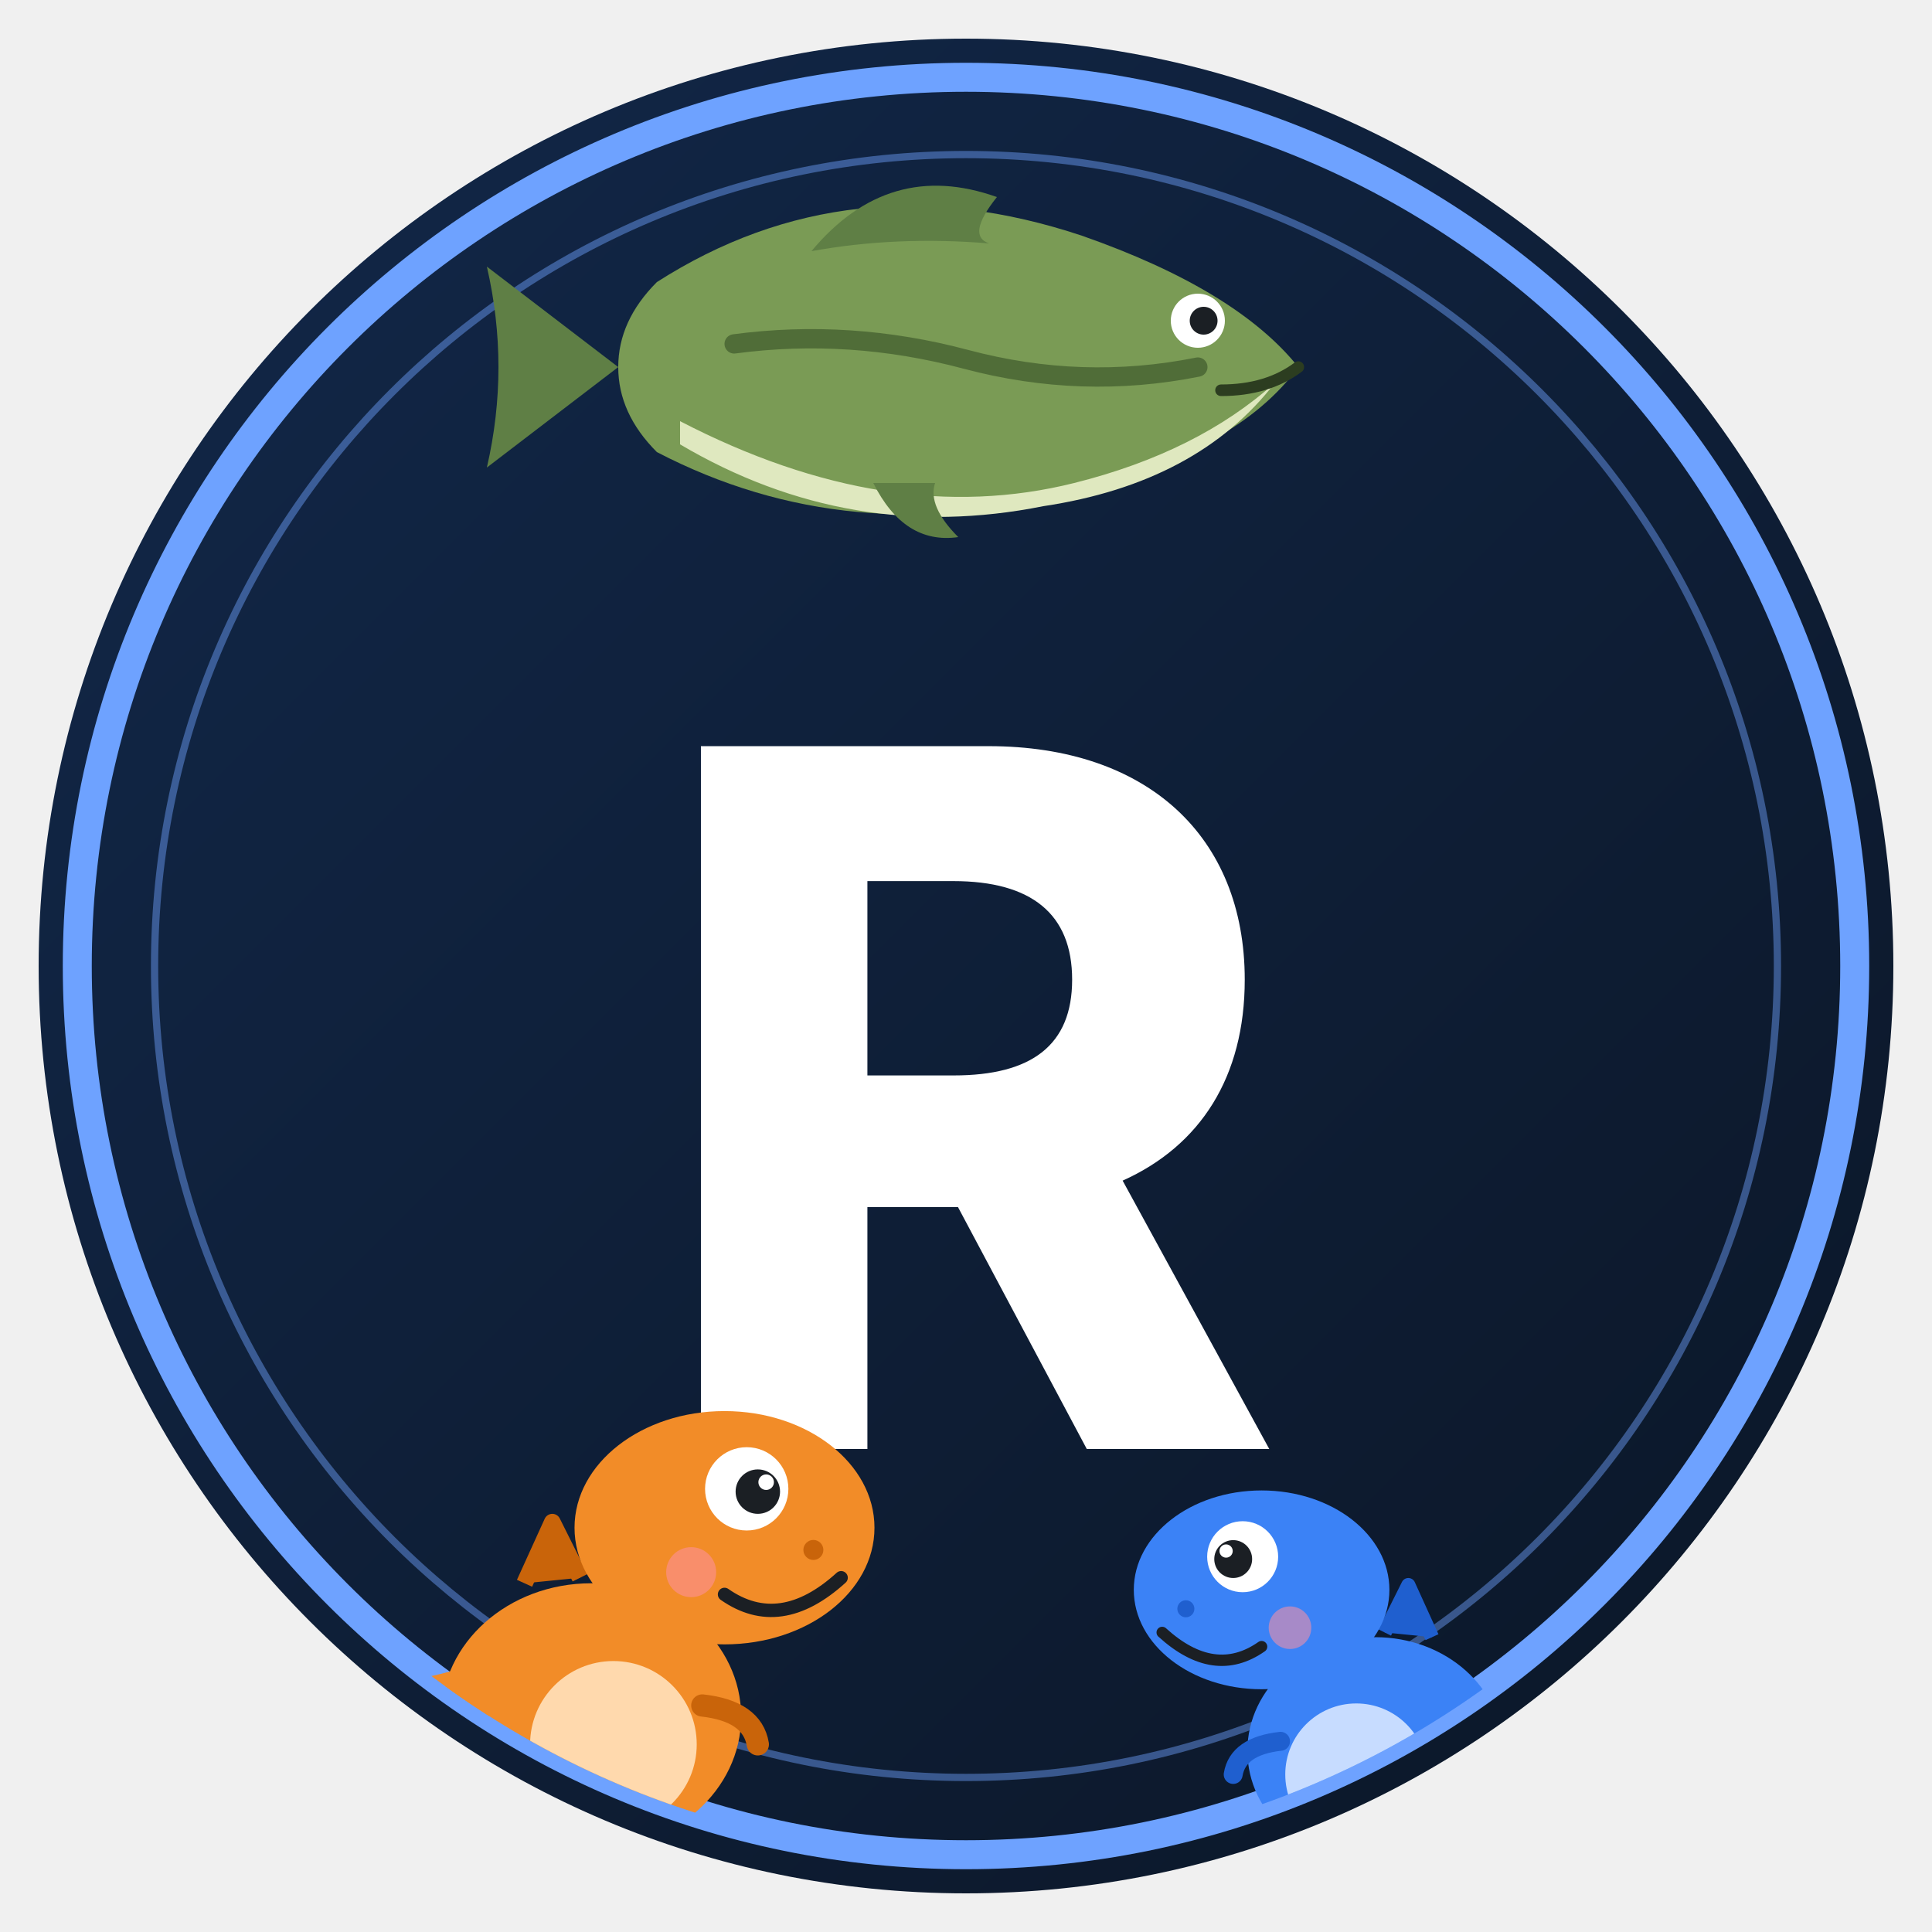
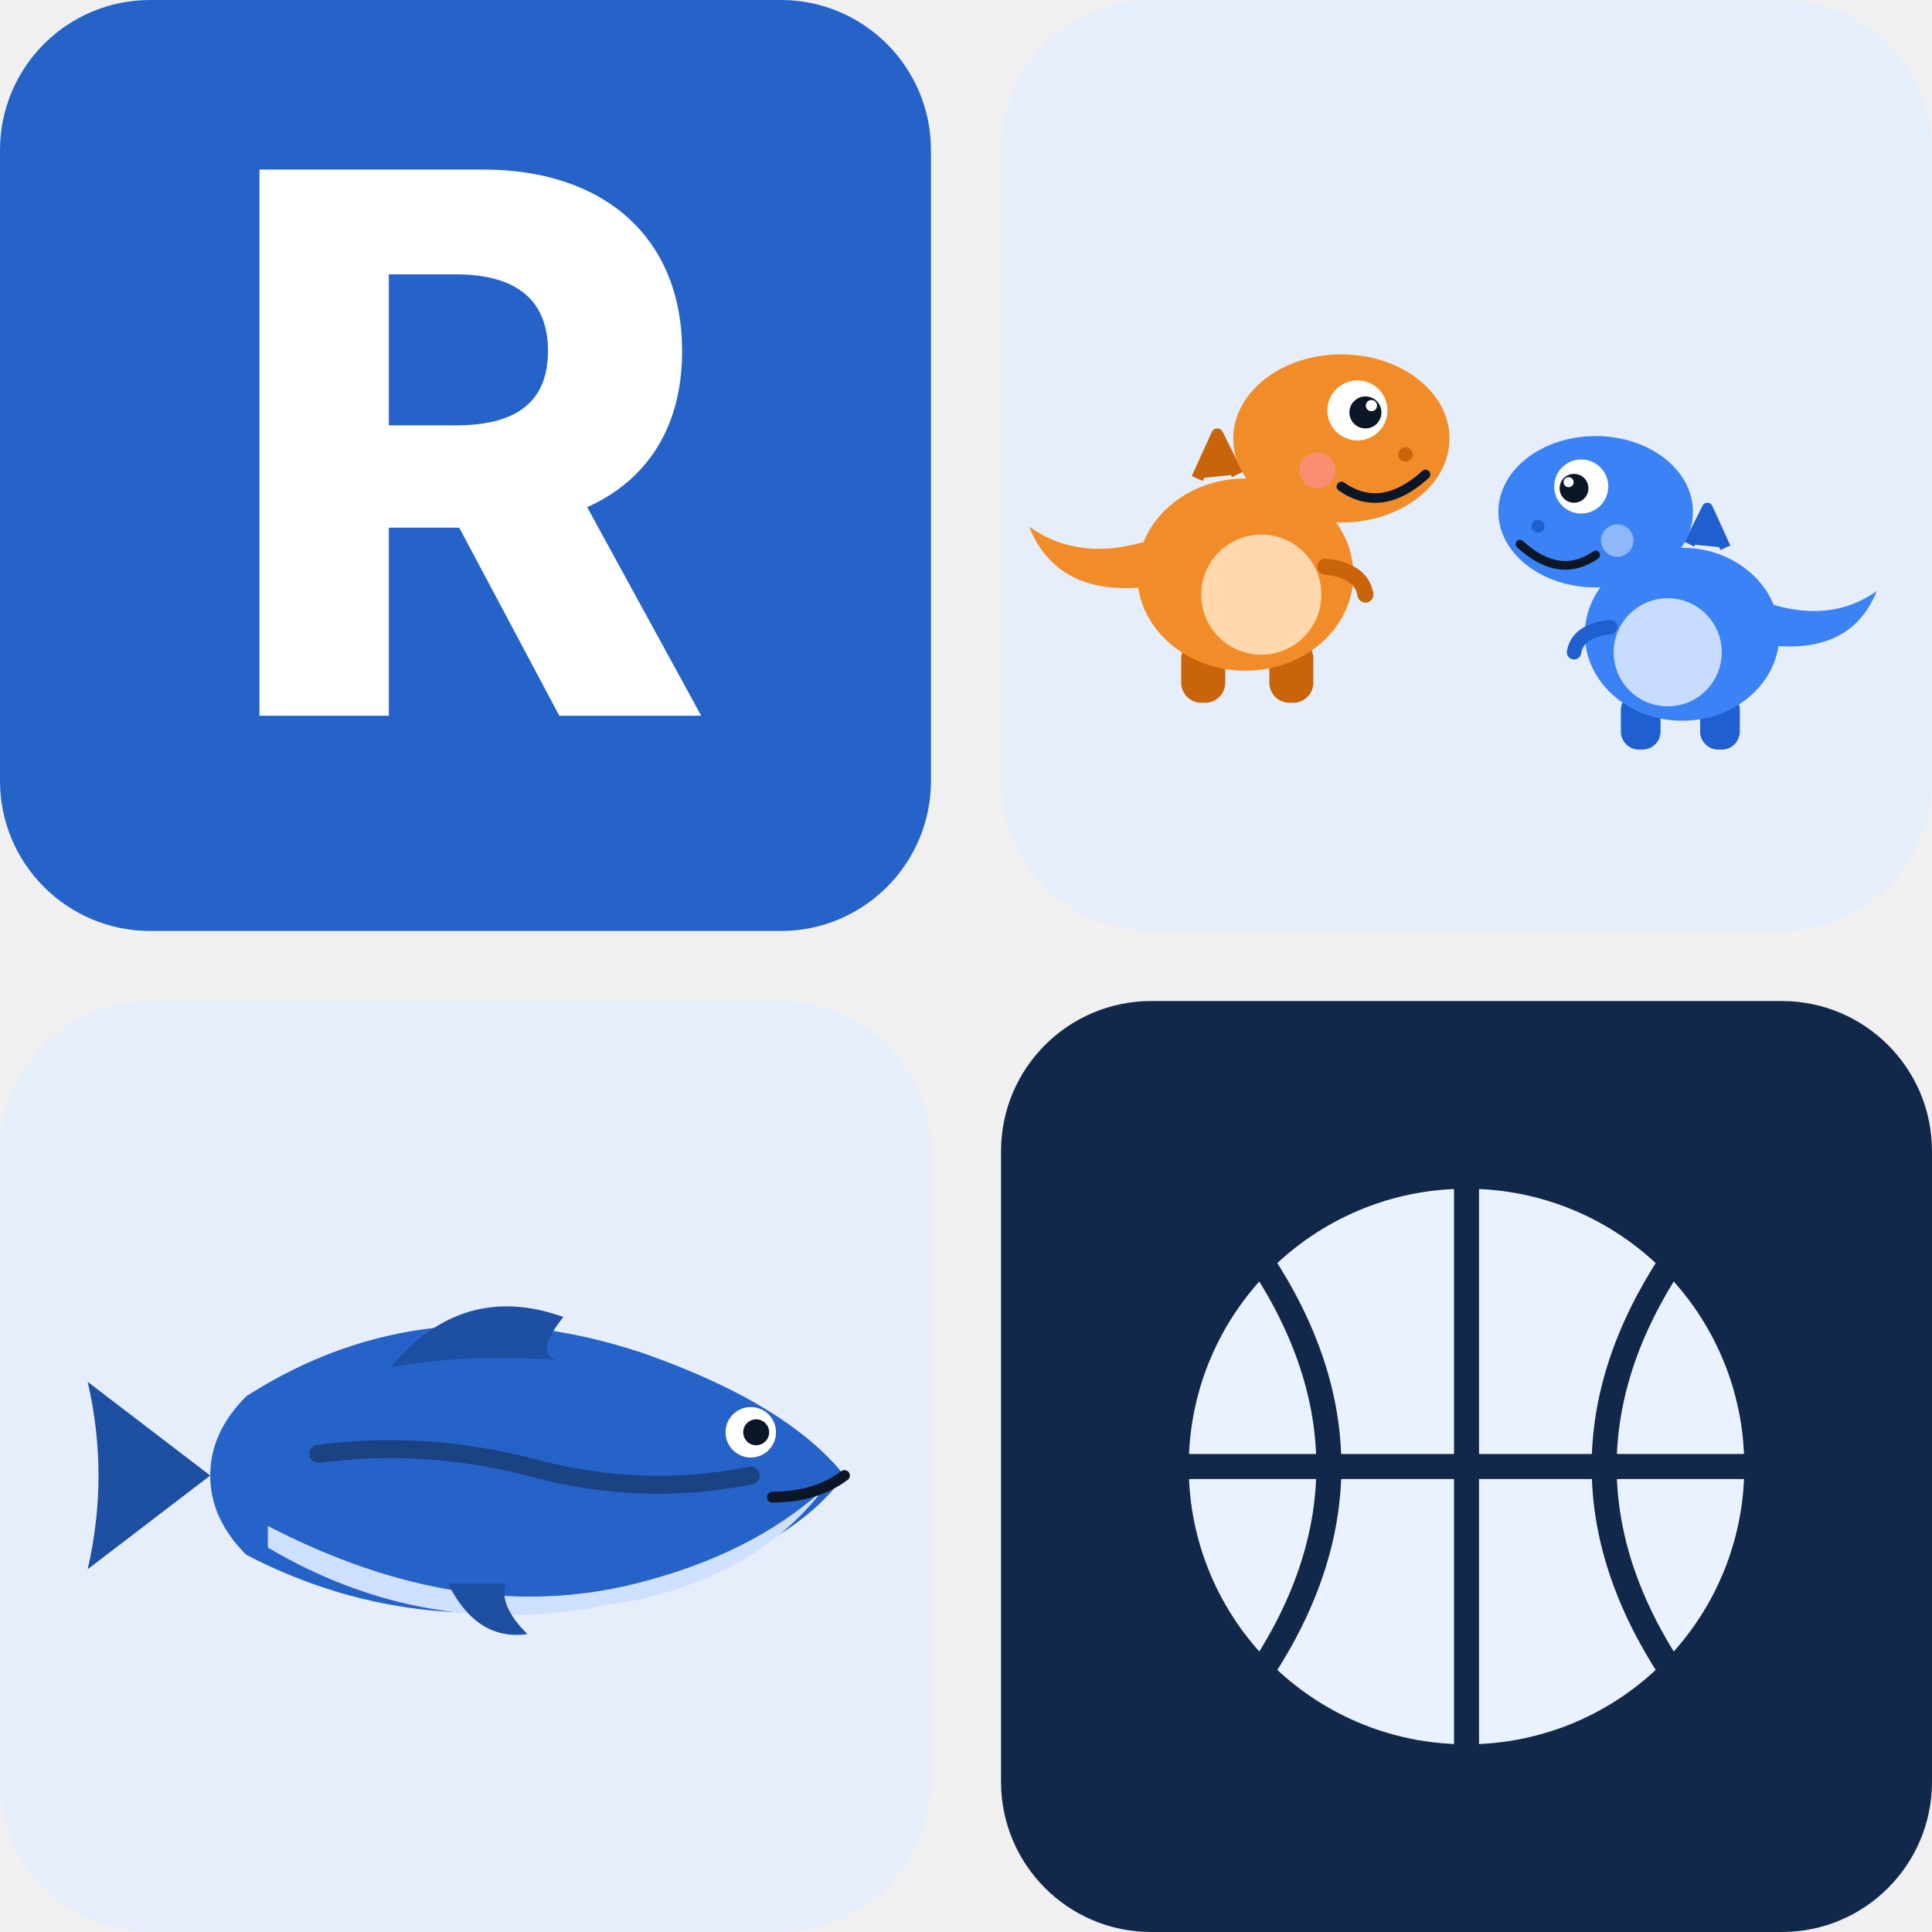
- <svg xmlns="http://www.w3.org/2000/svg" viewBox="0 0 400 400">
-   <defs>
-     <linearGradient id="bg" x1="0" y1="0" x2="1" y2="1">
-       <stop offset="0" stop-color="#12284a" />
-       <stop offset="1" stop-color="#0b1626" />
-     </linearGradient>
-     <clipPath id="clip">
-       <circle cx="200" cy="200" r="184" />
-     </clipPath>
-   </defs>
-   <circle cx="200" cy="200" r="192" fill="url(#bg)" />
-   <circle cx="200" cy="200" r="184" fill="none" stroke="#6ea2ff" stroke-width="6" />
-   <circle cx="200" cy="200" r="168" fill="none" stroke="#6ea2ff" stroke-width="1.5" opacity=".45" />
-   <text x="200" y="300" text-anchor="middle" font-family="Inter, Arial, sans-serif" font-weight="800" font-size="200" fill="#ffffff" letter-spacing="-6">R</text>
-   <g transform="translate(128,44) scale(0.8)">
+ <svg xmlns="http://www.w3.org/2000/svg" viewBox="0 0 386 386">
+   <rect x="0" y="0" width="186" height="186" rx="30" fill="#2563c9" />
+   <rect x="200" y="0" width="186" height="186" rx="30" fill="#e6eefb" />
+   <rect x="0" y="200" width="186" height="186" rx="30" fill="#e6eefb" />
+   <rect x="200" y="200" width="186" height="186" rx="30" fill="#12284a" />
+   <text x="93.0" y="143.0" text-anchor="middle" font-family="Inter, Arial, sans-serif" font-weight="800" font-size="150" fill="#ffffff">R</text>
+   <g transform="translate(204,54) scale(0.8)">
    <g>
-       <path d="M0 40 L-34 14 Q-28 40 -34 66 Z" fill="#5f7f45" />
-       <path d="M10 18 Q60 -14 120 6 Q160 20 176 40 Q160 62 118 72 Q60 88 10 62 Q0 52 0 40 Q0 28 10 18 Z" fill="#7a9b55" />
-       <path d="M16 54 Q70 82 118 70 Q150 62 170 44 Q150 70 110 76 Q60 86 16 60 Z" fill="#dfe8bf" />
-       <path d="M30 34 Q60 30 90 38 Q120 46 150 40" stroke="#3f5a2c" stroke-width="5" fill="none" stroke-linecap="round" opacity=".7" />
-       <path d="M50 10 Q70 -14 98 -4 Q90 6 96 8 Q72 6 50 10 Z" fill="#5f7f45" />
-       <path d="M176 40 Q168 46 156 46" stroke="#2c3d20" stroke-width="3" fill="none" stroke-linecap="round" />
-       <circle cx="150" cy="28" r="7" fill="#fff" />
-       <circle cx="151.5" cy="28" r="3.6" fill="#1b1f24" />
-       <path d="M66 70 Q74 86 88 84 Q80 76 82 70 Z" fill="#5f7f45" />
+       <path d="M38 78 Q10 84 2 64 Q16 74 36 66 Z" fill="#f28c28" />
+       <path d="M44 52 l5-11 5 10 M55 47 l5-11 5 10 M66 45 l5-11 4 11" fill="#c9640a" stroke="#c9640a" stroke-width="3" stroke-linejoin="round" />
+       <rect x="40" y="92" width="11" height="16" rx="5" fill="#c9640a" />
+       <rect x="62" y="92" width="11" height="16" rx="5" fill="#c9640a" />
+       <ellipse cx="56" cy="76" rx="27" ry="24" fill="#f28c28" />
+       <ellipse cx="60" cy="81" rx="15" ry="15" fill="#ffd9ad" />
+       <path d="M76 74 q9 1 10 7" stroke="#c9640a" stroke-width="4" fill="none" stroke-linecap="round" />
+       <ellipse cx="80" cy="42" rx="27" ry="21" fill="#f28c28" />
+       <circle cx="96" cy="46" r="1.8" fill="#c9640a" />
+       <circle cx="74" cy="50" r="4.5" fill="#ff8fa3" opacity=".6" />
+       <circle cx="84" cy="35" r="7.5" fill="#fff" />
+       <circle cx="86" cy="35.5" r="4" fill="#0b1626" />
+       <circle cx="87.5" cy="33.8" r="1.4" fill="#fff" />
+       <path d="M80 54 q10 7 21-3" stroke="#0b1626" stroke-width="2.4" fill="none" stroke-linecap="round" />
    </g>
  </g>
-   <g clip-path="url(#clip)">
-     <g transform="translate(58,268) scale(1.15)">
-       <g>
-         <path d="M38 78 Q10 84 2 64 Q16 74 36 66 Z" fill="#f28c28" />
-         <path d="M44 52 l5-11 5 10 M55 47 l5-11 5 10 M66 45 l5-11 4 11" fill="#c9640a" stroke="#c9640a" stroke-width="3" stroke-linejoin="round" />
-         <rect x="40" y="92" width="11" height="16" rx="5" fill="#c9640a" />
-         <rect x="62" y="92" width="11" height="16" rx="5" fill="#c9640a" />
-         <ellipse cx="56" cy="76" rx="27" ry="24" fill="#f28c28" />
-         <ellipse cx="60" cy="81" rx="15" ry="15" fill="#ffd9ad" />
-         <path d="M76 74 q9 1 10 7" stroke="#c9640a" stroke-width="4" fill="none" stroke-linecap="round" />
-         <ellipse cx="80" cy="42" rx="27" ry="21" fill="#f28c28" />
-         <circle cx="96" cy="46" r="1.8" fill="#c9640a" />
-         <circle cx="74" cy="50" r="4.5" fill="#ff8fa3" opacity=".55" />
-         <circle cx="84" cy="35" r="7.5" fill="#fff" />
-         <circle cx="86" cy="35.5" r="4" fill="#1b1f24" />
-         <circle cx="87.5" cy="33.8" r="1.4" fill="#fff" />
-         <path d="M80 54 q10 7 21-3" stroke="#1b1f24" stroke-width="2.4" fill="none" stroke-linecap="round" />
-       </g>
+   <g transform="translate(290,72) scale(0.72)">
+     <g transform="translate(120,0) scale(-1,1)">
+       <path d="M38 78 Q10 84 2 64 Q16 74 36 66 Z" fill="#3b82f6" />
+       <path d="M44 52 l5-11 5 10 M55 47 l5-11 5 10 M66 45 l5-11 4 11" fill="#1f5fcf" stroke="#1f5fcf" stroke-width="3" stroke-linejoin="round" />
+       <rect x="40" y="92" width="11" height="16" rx="5" fill="#1f5fcf" />
+       <rect x="62" y="92" width="11" height="16" rx="5" fill="#1f5fcf" />
+       <ellipse cx="56" cy="76" rx="27" ry="24" fill="#3b82f6" />
+       <ellipse cx="60" cy="81" rx="15" ry="15" fill="#c7dcff" />
+       <path d="M76 74 q9 1 10 7" stroke="#1f5fcf" stroke-width="4" fill="none" stroke-linecap="round" />
+       <ellipse cx="80" cy="42" rx="27" ry="21" fill="#3b82f6" />
+       <circle cx="96" cy="46" r="1.8" fill="#1f5fcf" />
+       <circle cx="74" cy="50" r="4.5" fill="#c7dcff" opacity=".6" />
+       <circle cx="84" cy="35" r="7.5" fill="#fff" />
+       <circle cx="86" cy="35.5" r="4" fill="#0b1626" />
+       <circle cx="87.5" cy="33.8" r="1.4" fill="#fff" />
+       <path d="M80 54 q10 7 21-3" stroke="#0b1626" stroke-width="2.4" fill="none" stroke-linecap="round" />
    </g>
-     <g transform="translate(222,288) scale(0.98)">
-       <g transform="translate(120,0) scale(-1,1)">
-         <path d="M38 78 Q10 84 2 64 Q16 74 36 66 Z" fill="#3b82f6" />
-         <path d="M44 52 l5-11 5 10 M55 47 l5-11 5 10 M66 45 l5-11 4 11" fill="#1f5fcf" stroke="#1f5fcf" stroke-width="3" stroke-linejoin="round" />
-         <rect x="40" y="92" width="11" height="16" rx="5" fill="#1f5fcf" />
-         <rect x="62" y="92" width="11" height="16" rx="5" fill="#1f5fcf" />
-         <ellipse cx="56" cy="76" rx="27" ry="24" fill="#3b82f6" />
-         <ellipse cx="60" cy="81" rx="15" ry="15" fill="#c7dcff" />
-         <path d="M76 74 q9 1 10 7" stroke="#1f5fcf" stroke-width="4" fill="none" stroke-linecap="round" />
-         <ellipse cx="80" cy="42" rx="27" ry="21" fill="#3b82f6" />
-         <circle cx="96" cy="46" r="1.8" fill="#1f5fcf" />
-         <circle cx="74" cy="50" r="4.5" fill="#ff8fa3" opacity=".55" />
-         <circle cx="84" cy="35" r="7.5" fill="#fff" />
-         <circle cx="86" cy="35.5" r="4" fill="#1b1f24" />
-         <circle cx="87.5" cy="33.8" r="1.4" fill="#fff" />
-         <path d="M80 54 q10 7 21-3" stroke="#1b1f24" stroke-width="2.4" fill="none" stroke-linecap="round" />
+   </g>
+   <g transform="translate(42,266) scale(0.72)">
+     <g>
+       <path d="M0 40 L-34 14 Q-28 40 -34 66 Z" fill="#1d4fa3" />
+       <path d="M10 18 Q60 -14 120 6 Q160 20 176 40 Q160 62 118 72 Q60 88 10 62 Q0 52 0 40 Q0 28 10 18 Z" fill="#2563c9" />
+       <path d="M16 54 Q70 82 118 70 Q150 62 170 44 Q150 70 110 76 Q60 86 16 60 Z" fill="#cfe0ff" />
+       <path d="M30 34 Q60 30 90 38 Q120 46 150 40" stroke="#12284a" stroke-width="5" fill="none" stroke-linecap="round" opacity=".55" />
+       <path d="M50 10 Q70 -14 98 -4 Q90 6 96 8 Q72 6 50 10 Z" fill="#1d4fa3" />
+       <path d="M176 40 Q168 46 156 46" stroke="#0b1626" stroke-width="3" fill="none" stroke-linecap="round" />
+       <circle cx="150" cy="28" r="7" fill="#fff" />
+       <circle cx="151.5" cy="28" r="3.6" fill="#0b1626" />
+       <path d="M66 70 Q74 86 88 84 Q80 76 82 70 Z" fill="#1d4fa3" />
+     </g>
+   </g>
+   <g transform="translate(293.0,293.0)">
+     <g>
+       <circle cx="0" cy="0" r="58" fill="#eaf2ff" />
+       <g fill="none" stroke="#12284a" stroke-width="5" stroke-linecap="round">
+         <circle cx="0" cy="0" r="58" />
+         <line x1="-58" y1="0" x2="58" y2="0" />
+         <line x1="0" y1="-58" x2="0" y2="58" />
+         <path d="M-41 -41 Q-14 0 -41 41" />
+         <path d="M41 -41 Q14 0 41 41" />
      </g>
    </g>
  </g>
</svg>
